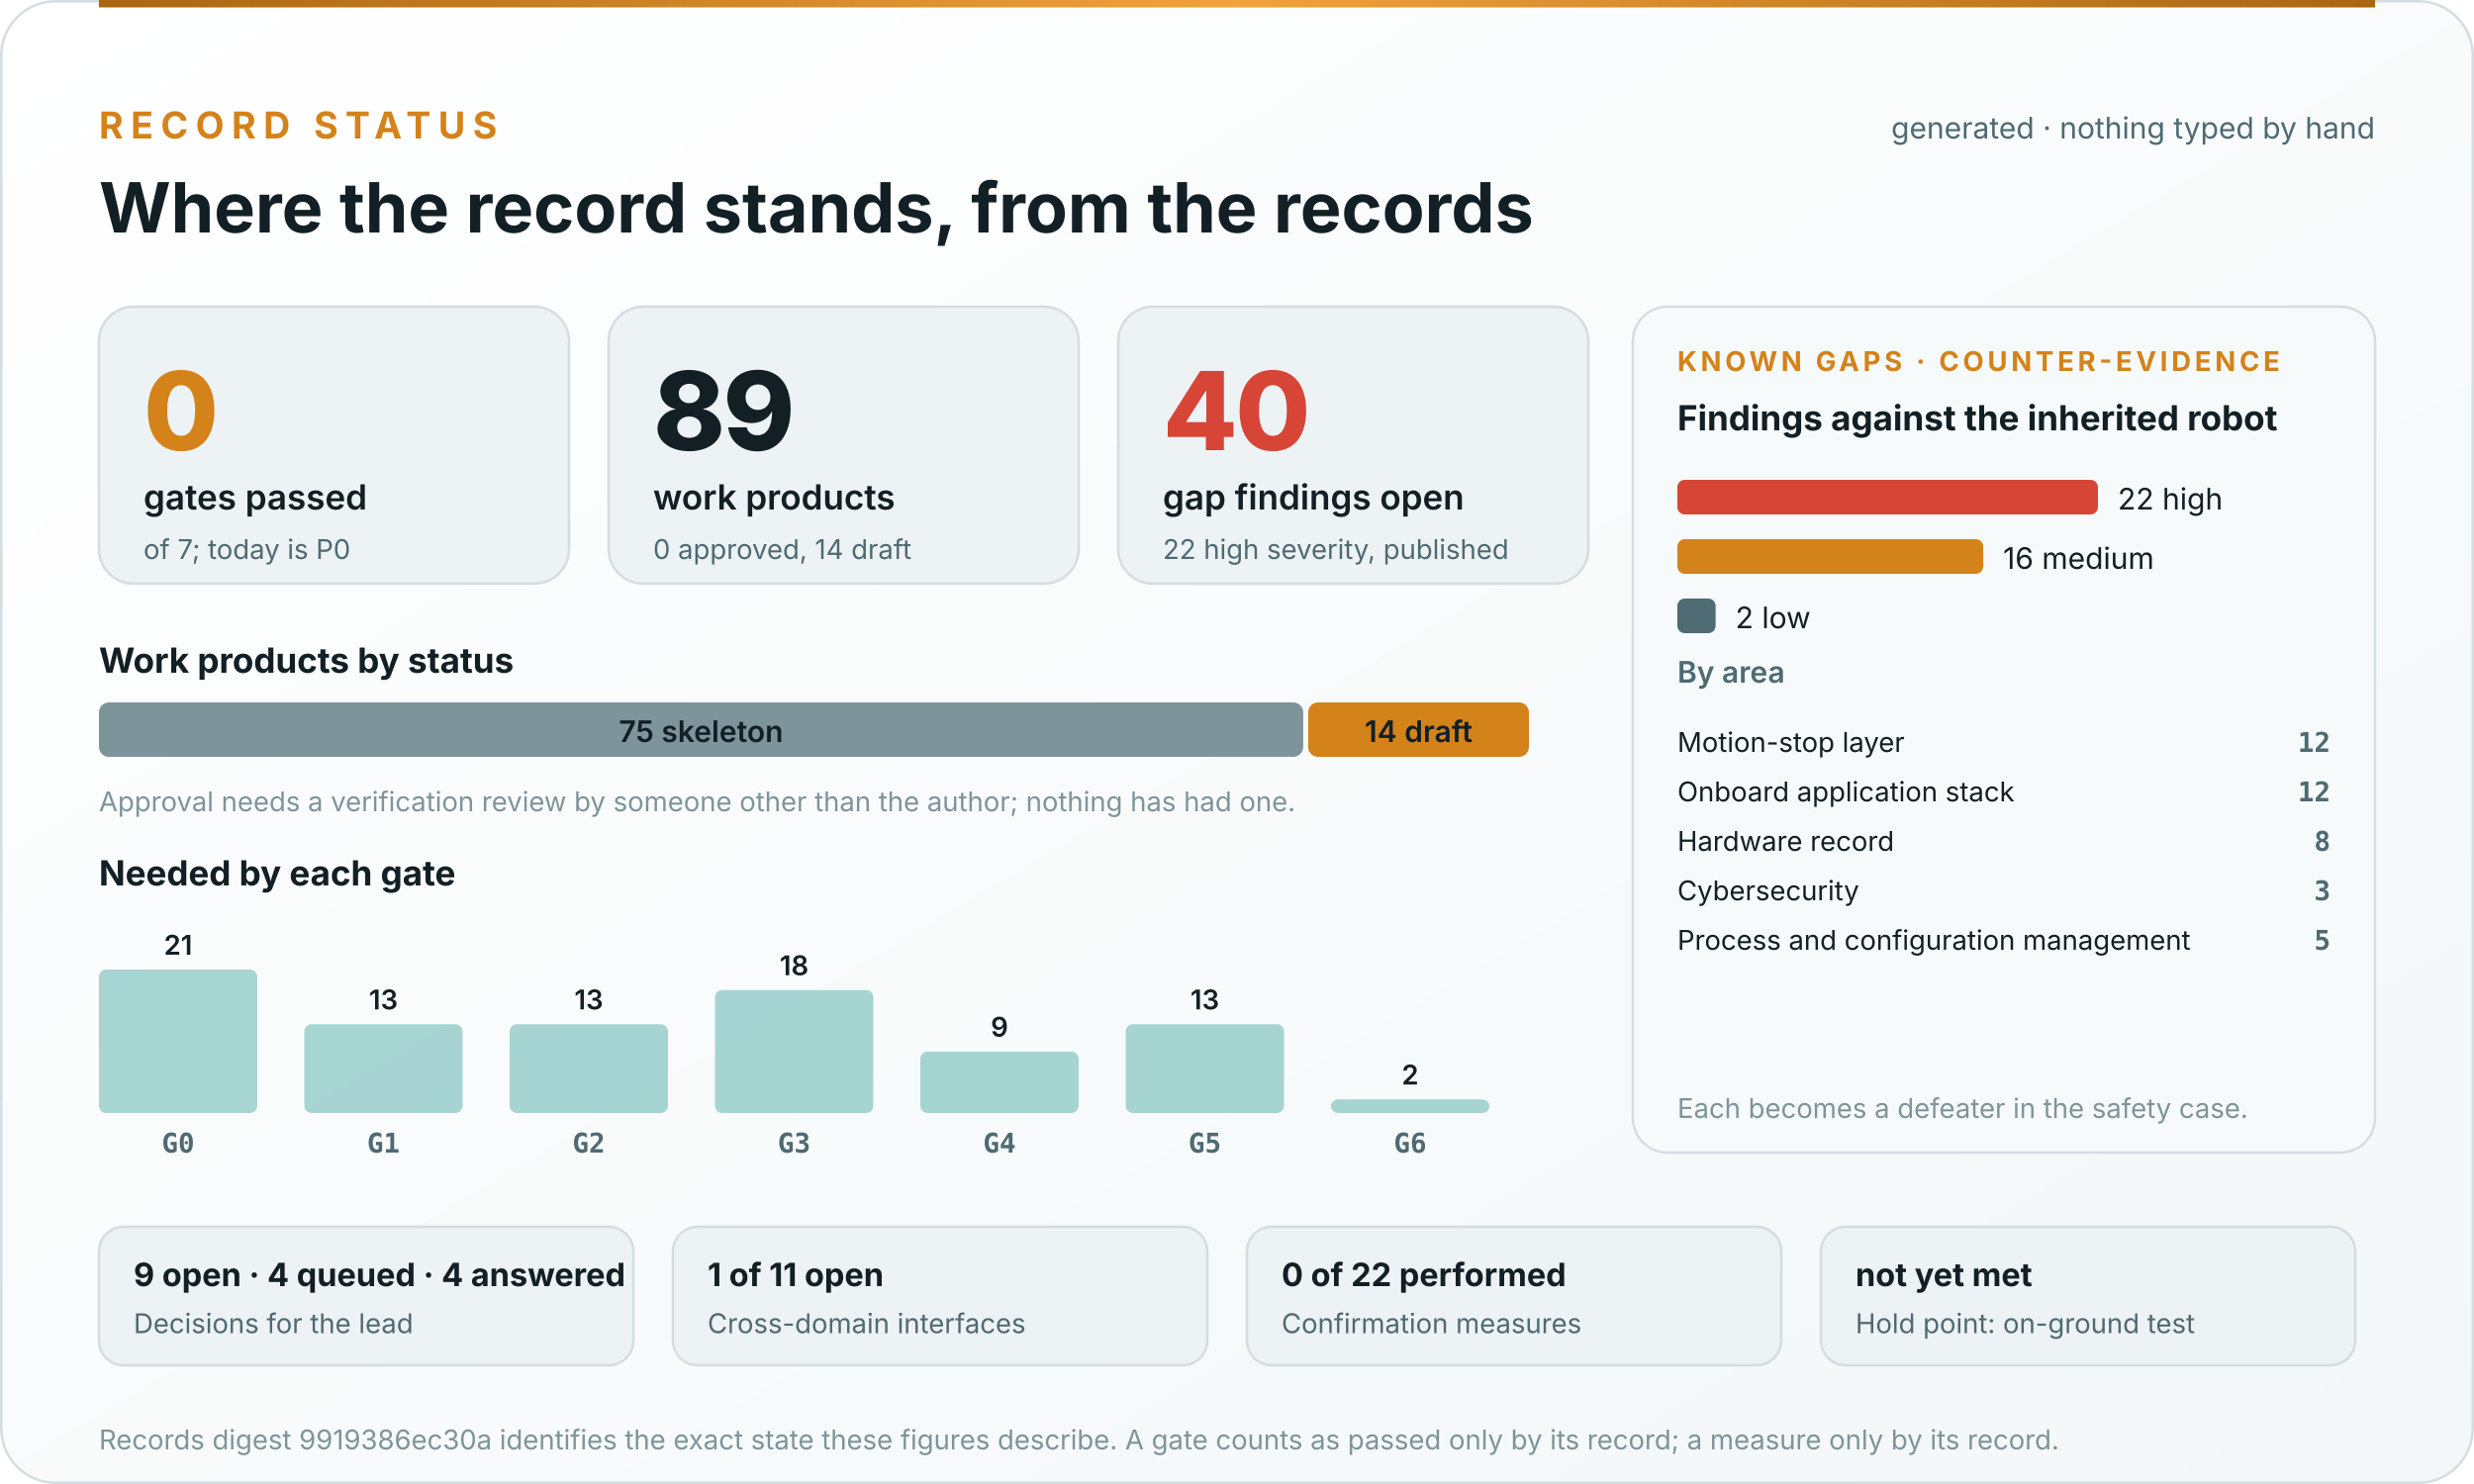
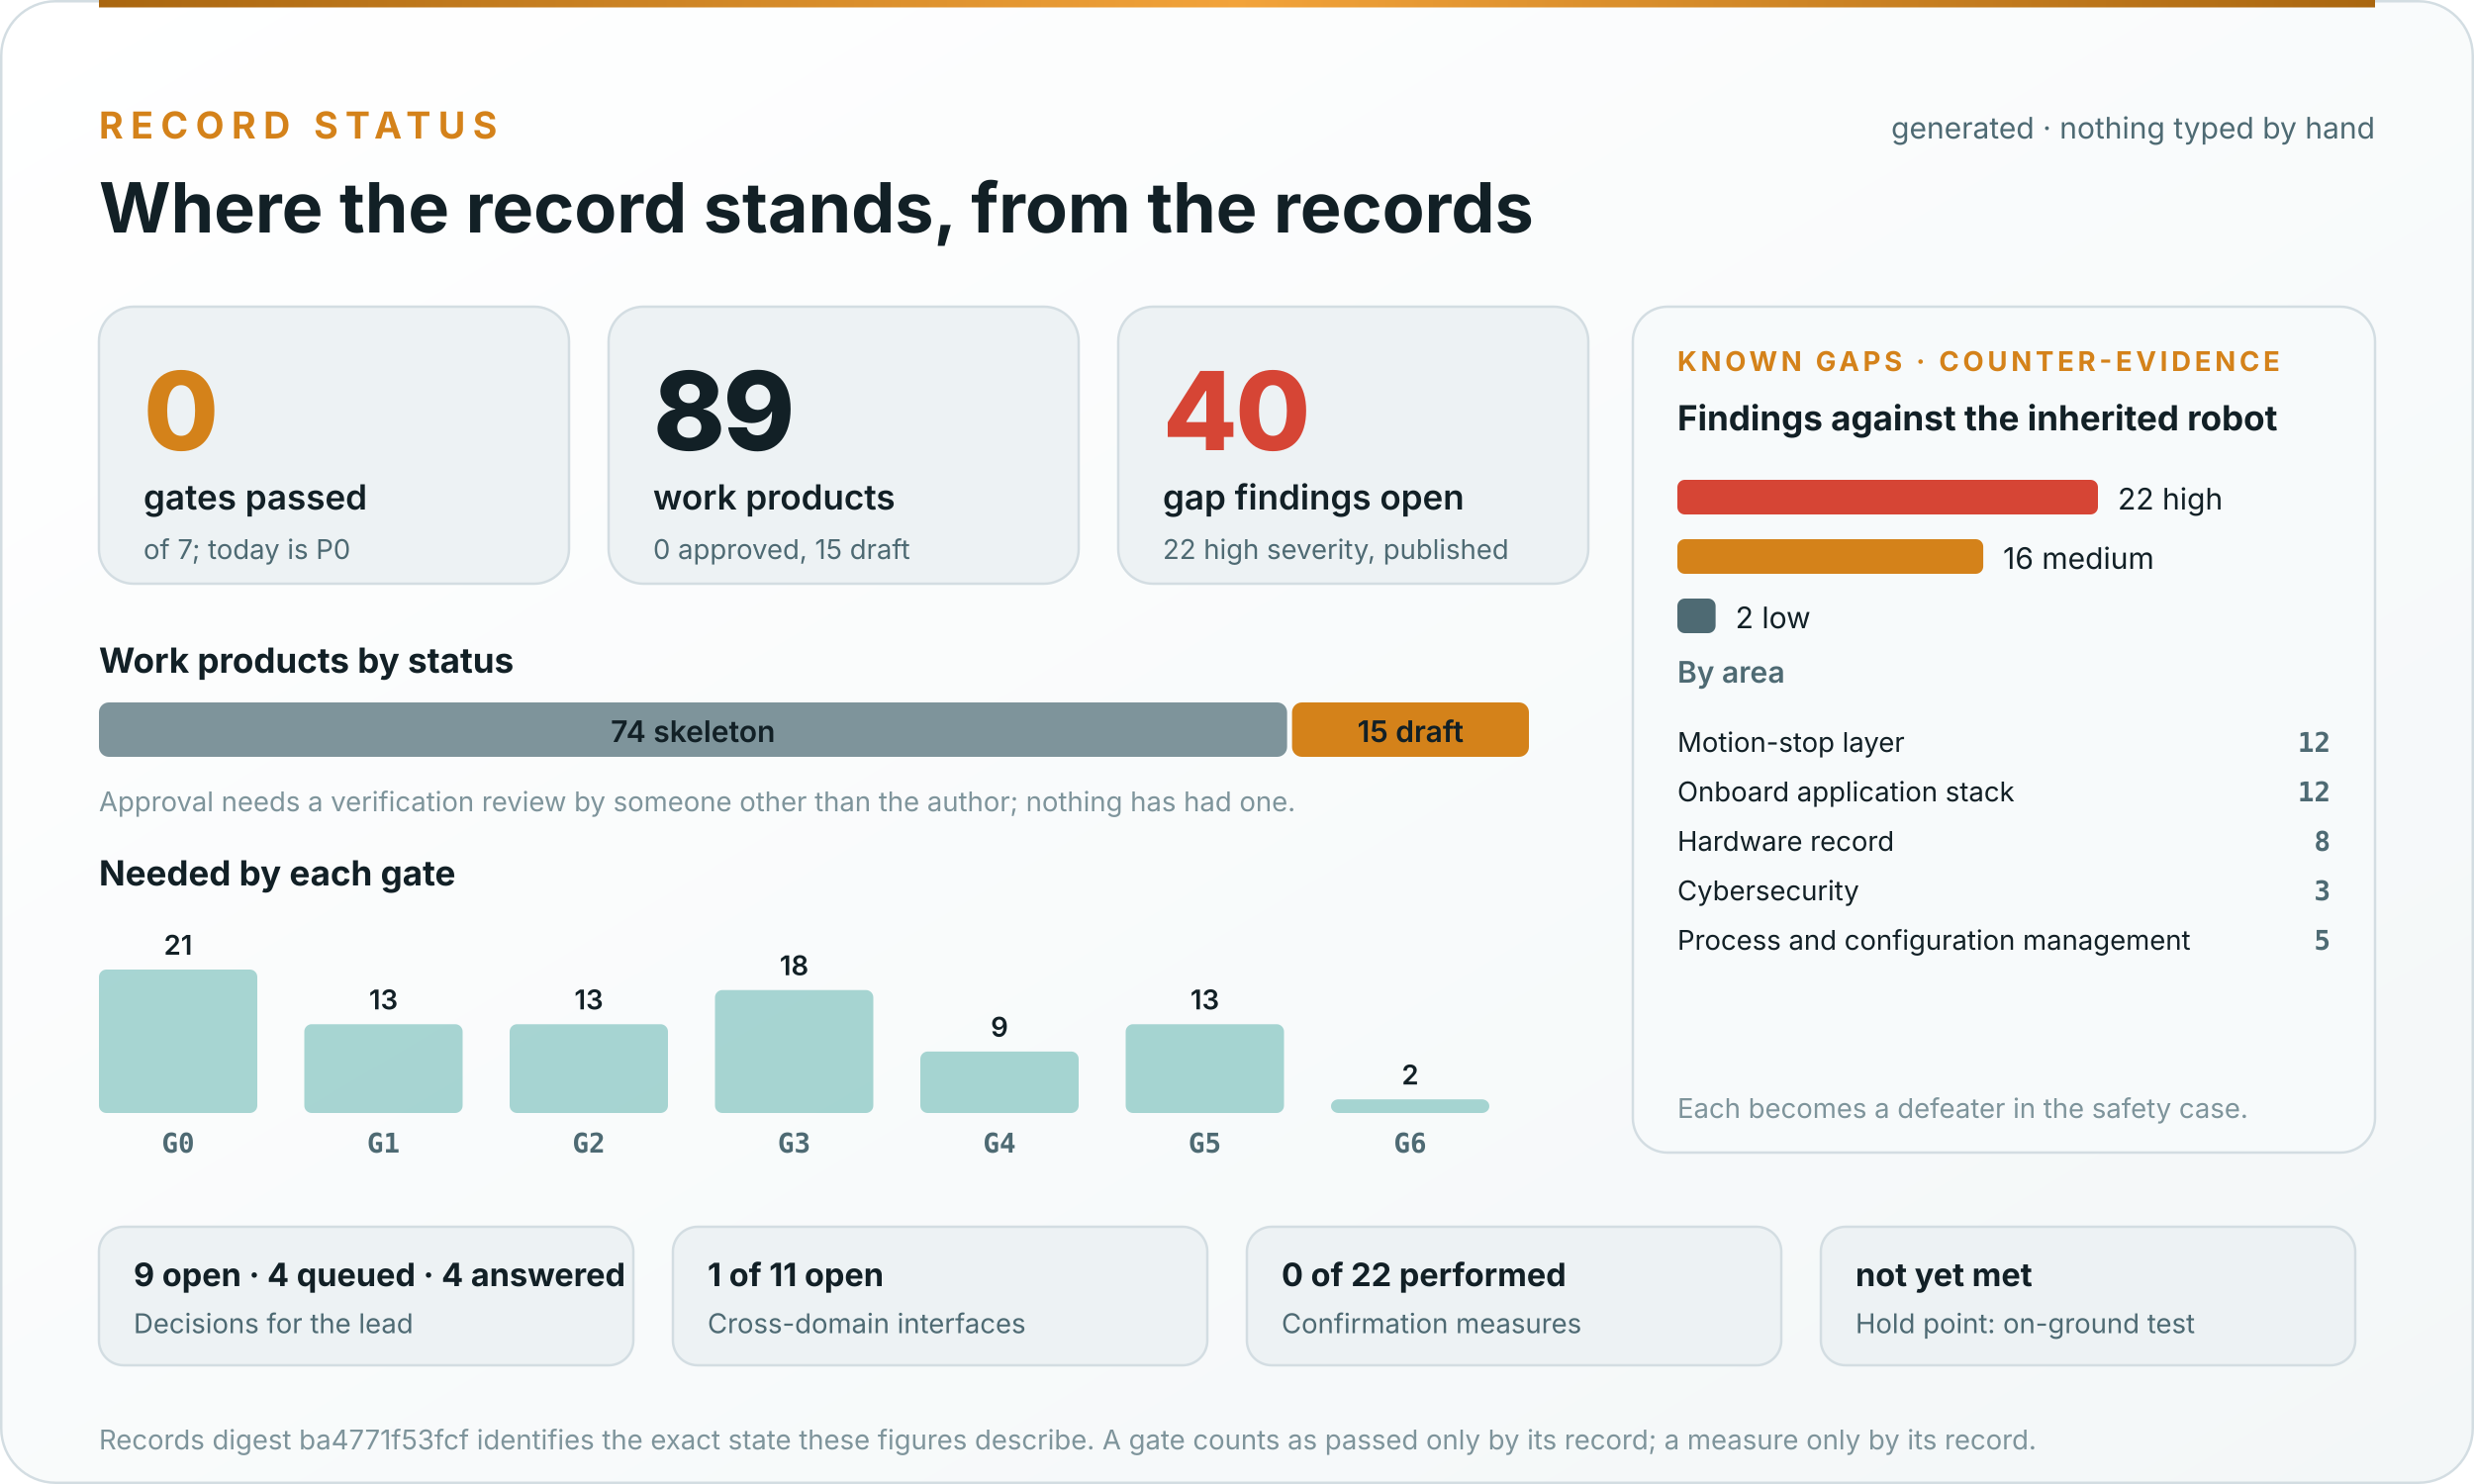
<svg xmlns="http://www.w3.org/2000/svg" width="1000" height="600" viewBox="0 0 1000 600" role="img" aria-labelledby="stat-t stat-d">
  <defs>
    <linearGradient id="stat-bg" x1="0" y1="0" x2="1" y2="1">
      <stop offset="0" stop-color="#FFFFFF" />
      <stop offset="1" stop-color="#F3F7F8" />
    </linearGradient>
    <linearGradient id="stat-amber" x1="0" y1="0" x2="1" y2="0">
      <stop offset="0" stop-color="#A8650F" />
      <stop offset="0.5" stop-color="#F2A33A" />
      <stop offset="1" stop-color="#A8650F" />
    </linearGradient>
  </defs>
  <rect x="0.5" y="0.5" width="999" height="599" rx="22" fill="url(#stat-bg)" stroke="#D3DDE2" />
  <rect x="40" y="0" width="920" height="3" fill="url(#stat-amber)" />
  <text x="40" y="56" font-family="Inter, 'Segoe UI', 'Helvetica Neue', Helvetica, Arial, sans-serif" font-size="15" font-weight="700" fill="#D4821A" text-anchor="start" letter-spacing="3">RECORD STATUS</text>
  <text x="40" y="94" font-family="Inter, 'Segoe UI', 'Helvetica Neue', Helvetica, Arial, sans-serif" font-size="28" font-weight="700" fill="#122026" text-anchor="start">Where the record stands, from the records</text>
  <text x="960" y="56" font-family="Inter, 'Segoe UI', 'Helvetica Neue', Helvetica, Arial, sans-serif" font-size="12" font-weight="400" fill="#4E6A73" text-anchor="end">generated · nothing typed by hand</text>
  <rect x="40" y="124" width="190" height="112" rx="14" fill="#EDF2F4" stroke="#D3DDE2" stroke-width="1" />
  <text x="58" y="182" font-family="Inter, 'Segoe UI', 'Helvetica Neue', Helvetica, Arial, sans-serif" font-size="44" font-weight="800" fill="#D4821A" text-anchor="start" letter-spacing="-1">0</text>
  <text x="58" y="206" font-family="Inter, 'Segoe UI', 'Helvetica Neue', Helvetica, Arial, sans-serif" font-size="14" font-weight="600" fill="#122026" text-anchor="start">gates passed</text>
  <text x="58" y="226" font-family="Inter, 'Segoe UI', 'Helvetica Neue', Helvetica, Arial, sans-serif" font-size="11" font-weight="400" fill="#4E6A73" text-anchor="start">of 7; today is P0</text>
  <rect x="246" y="124" width="190" height="112" rx="14" fill="#EDF2F4" stroke="#D3DDE2" stroke-width="1" />
  <text x="264" y="182" font-family="Inter, 'Segoe UI', 'Helvetica Neue', Helvetica, Arial, sans-serif" font-size="44" font-weight="800" fill="#122026" text-anchor="start" letter-spacing="-1">89</text>
  <text x="264" y="206" font-family="Inter, 'Segoe UI', 'Helvetica Neue', Helvetica, Arial, sans-serif" font-size="14" font-weight="600" fill="#122026" text-anchor="start">work products</text>
-   <text x="264" y="226" font-family="Inter, 'Segoe UI', 'Helvetica Neue', Helvetica, Arial, sans-serif" font-size="11" font-weight="400" fill="#4E6A73" text-anchor="start">0 approved, 14 draft</text>
+   <text x="264" y="226" font-family="Inter, 'Segoe UI', 'Helvetica Neue', Helvetica, Arial, sans-serif" font-size="11" font-weight="400" fill="#4E6A73" text-anchor="start">0 approved, 15 draft</text>
  <rect x="452" y="124" width="190" height="112" rx="14" fill="#EDF2F4" stroke="#D3DDE2" stroke-width="1" />
  <text x="470" y="182" font-family="Inter, 'Segoe UI', 'Helvetica Neue', Helvetica, Arial, sans-serif" font-size="44" font-weight="800" fill="#D64535" text-anchor="start" letter-spacing="-1">40</text>
  <text x="470" y="206" font-family="Inter, 'Segoe UI', 'Helvetica Neue', Helvetica, Arial, sans-serif" font-size="14" font-weight="600" fill="#122026" text-anchor="start">gap findings open</text>
  <text x="470" y="226" font-family="Inter, 'Segoe UI', 'Helvetica Neue', Helvetica, Arial, sans-serif" font-size="11" font-weight="400" fill="#4E6A73" text-anchor="start">22 high severity, published</text>
  <text x="40" y="272" font-family="Inter, 'Segoe UI', 'Helvetica Neue', Helvetica, Arial, sans-serif" font-size="14" font-weight="700" fill="#122026" text-anchor="start">Work products by status</text>
-   <rect x="40" y="284" width="486.764" height="22" rx="4" fill="#7E949B" />
-   <text x="283.382" y="300" font-family="Inter, 'Segoe UI', 'Helvetica Neue', Helvetica, Arial, sans-serif" font-size="12" font-weight="600" fill="#122026" text-anchor="middle">75 skeleton</text>
-   <rect x="528.764" y="284" width="89.236" height="22" rx="4" fill="#D4821A" />
-   <text x="573.382" y="300" font-family="Inter, 'Segoe UI', 'Helvetica Neue', Helvetica, Arial, sans-serif" font-size="12" font-weight="600" fill="#122026" text-anchor="middle">14 draft</text>
+   <rect x="40" y="284" width="480.247" height="22" rx="4" fill="#7E949B" />
+   <text x="280.124" y="300" font-family="Inter, 'Segoe UI', 'Helvetica Neue', Helvetica, Arial, sans-serif" font-size="12" font-weight="600" fill="#122026" text-anchor="middle">74 skeleton</text>
+   <rect x="522.247" y="284" width="95.753" height="22" rx="4" fill="#D4821A" />
+   <text x="570.124" y="300" font-family="Inter, 'Segoe UI', 'Helvetica Neue', Helvetica, Arial, sans-serif" font-size="12" font-weight="600" fill="#122026" text-anchor="middle">15 draft</text>
  <text x="40" y="328" font-family="Inter, 'Segoe UI', 'Helvetica Neue', Helvetica, Arial, sans-serif" font-size="11" font-weight="400" fill="#7E949B" text-anchor="start">Approval needs a verification review by someone other than the author; nothing has had one.</text>
  <text x="40" y="358" font-family="Inter, 'Segoe UI', 'Helvetica Neue', Helvetica, Arial, sans-serif" font-size="14" font-weight="700" fill="#122026" text-anchor="start">Needed by each gate</text>
  <rect x="40" y="392" width="64" height="58" rx="3" fill="#0E8C83" fill-opacity="0.35" />
  <text x="72" y="386" font-family="Inter, 'Segoe UI', 'Helvetica Neue', Helvetica, Arial, sans-serif" font-size="11" font-weight="600" fill="#122026" text-anchor="middle">21</text>
  <text x="72" y="466" font-family="'JetBrains Mono', 'SFMono-Regular', Menlo, Consolas, monospace" font-size="11" font-weight="600" fill="#4E6A73" text-anchor="middle">G0</text>
  <rect x="123" y="414.095" width="64" height="35.905" rx="3" fill="#0E8C83" fill-opacity="0.35" />
  <text x="155" y="408.095" font-family="Inter, 'Segoe UI', 'Helvetica Neue', Helvetica, Arial, sans-serif" font-size="11" font-weight="600" fill="#122026" text-anchor="middle">13</text>
  <text x="155" y="466" font-family="'JetBrains Mono', 'SFMono-Regular', Menlo, Consolas, monospace" font-size="11" font-weight="600" fill="#4E6A73" text-anchor="middle">G1</text>
  <rect x="206" y="414.095" width="64" height="35.905" rx="3" fill="#0E8C83" fill-opacity="0.35" />
  <text x="238" y="408.095" font-family="Inter, 'Segoe UI', 'Helvetica Neue', Helvetica, Arial, sans-serif" font-size="11" font-weight="600" fill="#122026" text-anchor="middle">13</text>
  <text x="238" y="466" font-family="'JetBrains Mono', 'SFMono-Regular', Menlo, Consolas, monospace" font-size="11" font-weight="600" fill="#4E6A73" text-anchor="middle">G2</text>
  <rect x="289" y="400.286" width="64" height="49.714" rx="3" fill="#0E8C83" fill-opacity="0.35" />
  <text x="321" y="394.286" font-family="Inter, 'Segoe UI', 'Helvetica Neue', Helvetica, Arial, sans-serif" font-size="11" font-weight="600" fill="#122026" text-anchor="middle">18</text>
  <text x="321" y="466" font-family="'JetBrains Mono', 'SFMono-Regular', Menlo, Consolas, monospace" font-size="11" font-weight="600" fill="#4E6A73" text-anchor="middle">G3</text>
  <rect x="372" y="425.143" width="64" height="24.857" rx="3" fill="#0E8C83" fill-opacity="0.35" />
  <text x="404" y="419.143" font-family="Inter, 'Segoe UI', 'Helvetica Neue', Helvetica, Arial, sans-serif" font-size="11" font-weight="600" fill="#122026" text-anchor="middle">9</text>
  <text x="404" y="466" font-family="'JetBrains Mono', 'SFMono-Regular', Menlo, Consolas, monospace" font-size="11" font-weight="600" fill="#4E6A73" text-anchor="middle">G4</text>
  <rect x="455" y="414.095" width="64" height="35.905" rx="3" fill="#0E8C83" fill-opacity="0.35" />
  <text x="487" y="408.095" font-family="Inter, 'Segoe UI', 'Helvetica Neue', Helvetica, Arial, sans-serif" font-size="11" font-weight="600" fill="#122026" text-anchor="middle">13</text>
  <text x="487" y="466" font-family="'JetBrains Mono', 'SFMono-Regular', Menlo, Consolas, monospace" font-size="11" font-weight="600" fill="#4E6A73" text-anchor="middle">G5</text>
  <rect x="538" y="444.476" width="64" height="5.524" rx="3" fill="#0E8C83" fill-opacity="0.35" />
  <text x="570" y="438.476" font-family="Inter, 'Segoe UI', 'Helvetica Neue', Helvetica, Arial, sans-serif" font-size="11" font-weight="600" fill="#122026" text-anchor="middle">2</text>
  <text x="570" y="466" font-family="'JetBrains Mono', 'SFMono-Regular', Menlo, Consolas, monospace" font-size="11" font-weight="600" fill="#4E6A73" text-anchor="middle">G6</text>
  <rect x="660" y="124" width="300" height="342" rx="14" fill="#F7FAFB" stroke="#D3DDE2" stroke-width="1" />
  <text x="678" y="150" font-family="Inter, 'Segoe UI', 'Helvetica Neue', Helvetica, Arial, sans-serif" font-size="11" font-weight="700" fill="#D4821A" text-anchor="start" letter-spacing="1.5">KNOWN GAPS · COUNTER-EVIDENCE</text>
  <text x="678" y="174" font-family="Inter, 'Segoe UI', 'Helvetica Neue', Helvetica, Arial, sans-serif" font-size="14" font-weight="700" fill="#122026" text-anchor="start">Findings against the inherited robot</text>
  <rect x="678" y="194" width="170" height="14" rx="3" fill="#D64535" />
  <text x="856" y="206" font-family="Inter, 'Segoe UI', 'Helvetica Neue', Helvetica, Arial, sans-serif" font-size="12" font-weight="400" fill="#122026" text-anchor="start">22 high</text>
  <rect x="678" y="218" width="123.636" height="14" rx="3" fill="#D4821A" />
  <text x="809.636" y="230" font-family="Inter, 'Segoe UI', 'Helvetica Neue', Helvetica, Arial, sans-serif" font-size="12" font-weight="400" fill="#122026" text-anchor="start">16 medium</text>
  <rect x="678" y="242" width="15.454" height="14" rx="3" fill="#4E6A73" />
  <text x="701.455" y="254" font-family="Inter, 'Segoe UI', 'Helvetica Neue', Helvetica, Arial, sans-serif" font-size="12" font-weight="400" fill="#122026" text-anchor="start">2 low</text>
  <text x="678" y="276" font-family="Inter, 'Segoe UI', 'Helvetica Neue', Helvetica, Arial, sans-serif" font-size="12" font-weight="600" fill="#4E6A73" text-anchor="start">By area</text>
  <text x="678" y="304" font-family="Inter, 'Segoe UI', 'Helvetica Neue', Helvetica, Arial, sans-serif" font-size="11" font-weight="400" fill="#122026" text-anchor="start">Motion-stop layer</text>
  <text x="942" y="304" font-family="'JetBrains Mono', 'SFMono-Regular', Menlo, Consolas, monospace" font-size="11" font-weight="600" fill="#4E6A73" text-anchor="end">12</text>
  <text x="678" y="324" font-family="Inter, 'Segoe UI', 'Helvetica Neue', Helvetica, Arial, sans-serif" font-size="11" font-weight="400" fill="#122026" text-anchor="start">Onboard application stack</text>
  <text x="942" y="324" font-family="'JetBrains Mono', 'SFMono-Regular', Menlo, Consolas, monospace" font-size="11" font-weight="600" fill="#4E6A73" text-anchor="end">12</text>
  <text x="678" y="344" font-family="Inter, 'Segoe UI', 'Helvetica Neue', Helvetica, Arial, sans-serif" font-size="11" font-weight="400" fill="#122026" text-anchor="start">Hardware record</text>
  <text x="942" y="344" font-family="'JetBrains Mono', 'SFMono-Regular', Menlo, Consolas, monospace" font-size="11" font-weight="600" fill="#4E6A73" text-anchor="end">8</text>
  <text x="678" y="364" font-family="Inter, 'Segoe UI', 'Helvetica Neue', Helvetica, Arial, sans-serif" font-size="11" font-weight="400" fill="#122026" text-anchor="start">Cybersecurity</text>
  <text x="942" y="364" font-family="'JetBrains Mono', 'SFMono-Regular', Menlo, Consolas, monospace" font-size="11" font-weight="600" fill="#4E6A73" text-anchor="end">3</text>
  <text x="678" y="384" font-family="Inter, 'Segoe UI', 'Helvetica Neue', Helvetica, Arial, sans-serif" font-size="11" font-weight="400" fill="#122026" text-anchor="start">Process and configuration management</text>
  <text x="942" y="384" font-family="'JetBrains Mono', 'SFMono-Regular', Menlo, Consolas, monospace" font-size="11" font-weight="600" fill="#4E6A73" text-anchor="end">5</text>
  <text x="678" y="452" font-family="Inter, 'Segoe UI', 'Helvetica Neue', Helvetica, Arial, sans-serif" font-size="11" font-weight="400" fill="#7E949B" text-anchor="start">Each becomes a defeater in the safety case.</text>
  <rect x="40" y="496" width="216" height="56" rx="10" fill="#EDF2F4" stroke="#D3DDE2" stroke-width="1" />
  <text x="54" y="520" font-family="Inter, 'Segoe UI', 'Helvetica Neue', Helvetica, Arial, sans-serif" font-size="13" font-weight="700" fill="#122026" text-anchor="start">9 open · 4 queued · 4 answered</text>
  <text x="54" y="539" font-family="Inter, 'Segoe UI', 'Helvetica Neue', Helvetica, Arial, sans-serif" font-size="11" font-weight="400" fill="#4E6A73" text-anchor="start">Decisions for the lead</text>
  <rect x="272" y="496" width="216" height="56" rx="10" fill="#EDF2F4" stroke="#D3DDE2" stroke-width="1" />
  <text x="286" y="520" font-family="Inter, 'Segoe UI', 'Helvetica Neue', Helvetica, Arial, sans-serif" font-size="13" font-weight="700" fill="#122026" text-anchor="start">1 of 11 open</text>
  <text x="286" y="539" font-family="Inter, 'Segoe UI', 'Helvetica Neue', Helvetica, Arial, sans-serif" font-size="11" font-weight="400" fill="#4E6A73" text-anchor="start">Cross-domain interfaces</text>
  <rect x="504" y="496" width="216" height="56" rx="10" fill="#EDF2F4" stroke="#D3DDE2" stroke-width="1" />
  <text x="518" y="520" font-family="Inter, 'Segoe UI', 'Helvetica Neue', Helvetica, Arial, sans-serif" font-size="13" font-weight="700" fill="#122026" text-anchor="start">0 of 22 performed</text>
  <text x="518" y="539" font-family="Inter, 'Segoe UI', 'Helvetica Neue', Helvetica, Arial, sans-serif" font-size="11" font-weight="400" fill="#4E6A73" text-anchor="start">Confirmation measures</text>
  <rect x="736" y="496" width="216" height="56" rx="10" fill="#EDF2F4" stroke="#D3DDE2" stroke-width="1" />
  <text x="750" y="520" font-family="Inter, 'Segoe UI', 'Helvetica Neue', Helvetica, Arial, sans-serif" font-size="13" font-weight="700" fill="#122026" text-anchor="start">not yet met</text>
  <text x="750" y="539" font-family="Inter, 'Segoe UI', 'Helvetica Neue', Helvetica, Arial, sans-serif" font-size="11" font-weight="400" fill="#4E6A73" text-anchor="start">Hold point: on-ground test</text>
-   <text x="40" y="586" font-family="Inter, 'Segoe UI', 'Helvetica Neue', Helvetica, Arial, sans-serif" font-size="11" font-weight="400" fill="#7E949B" text-anchor="start">Records digest 9919386ec30a identifies the exact state these figures describe. A gate counts as passed only by its record; a measure only by its record.</text>
+   <text x="40" y="586" font-family="Inter, 'Segoe UI', 'Helvetica Neue', Helvetica, Arial, sans-serif" font-size="11" font-weight="400" fill="#7E949B" text-anchor="start">Records digest ba4771f53fcf identifies the exact state these figures describe. A gate counts as passed only by its record; a measure only by its record.</text>
</svg>
